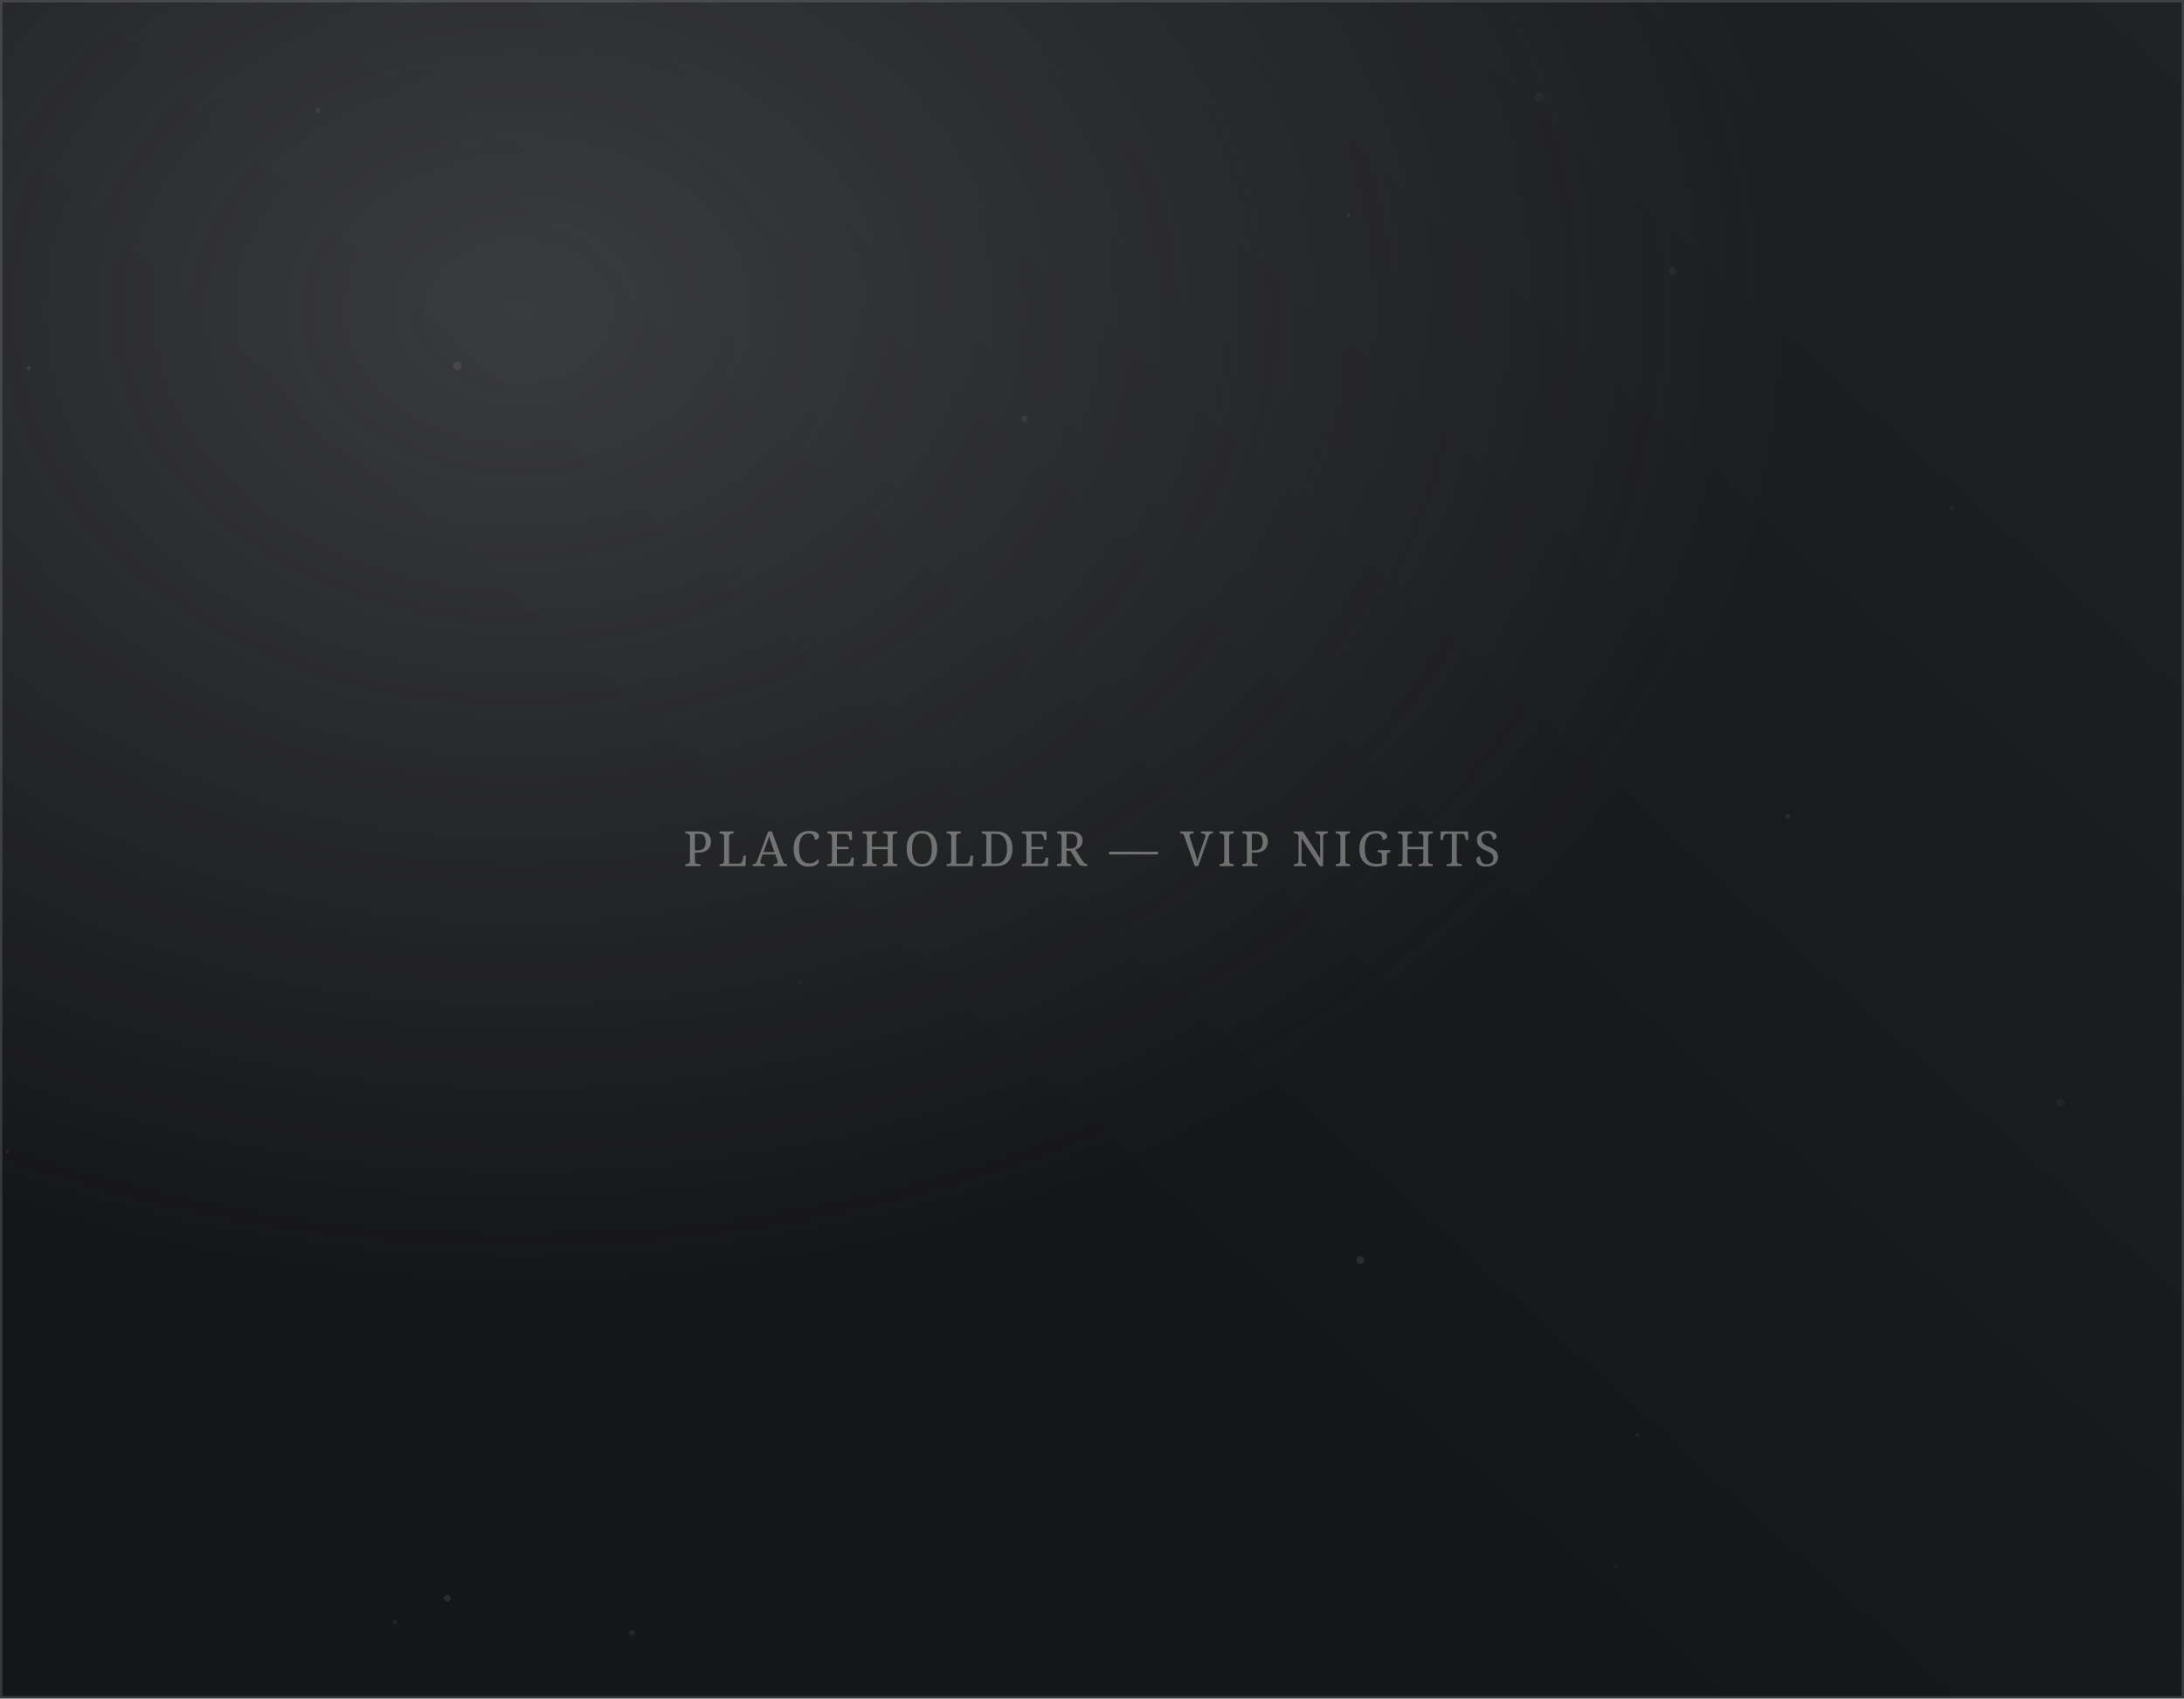
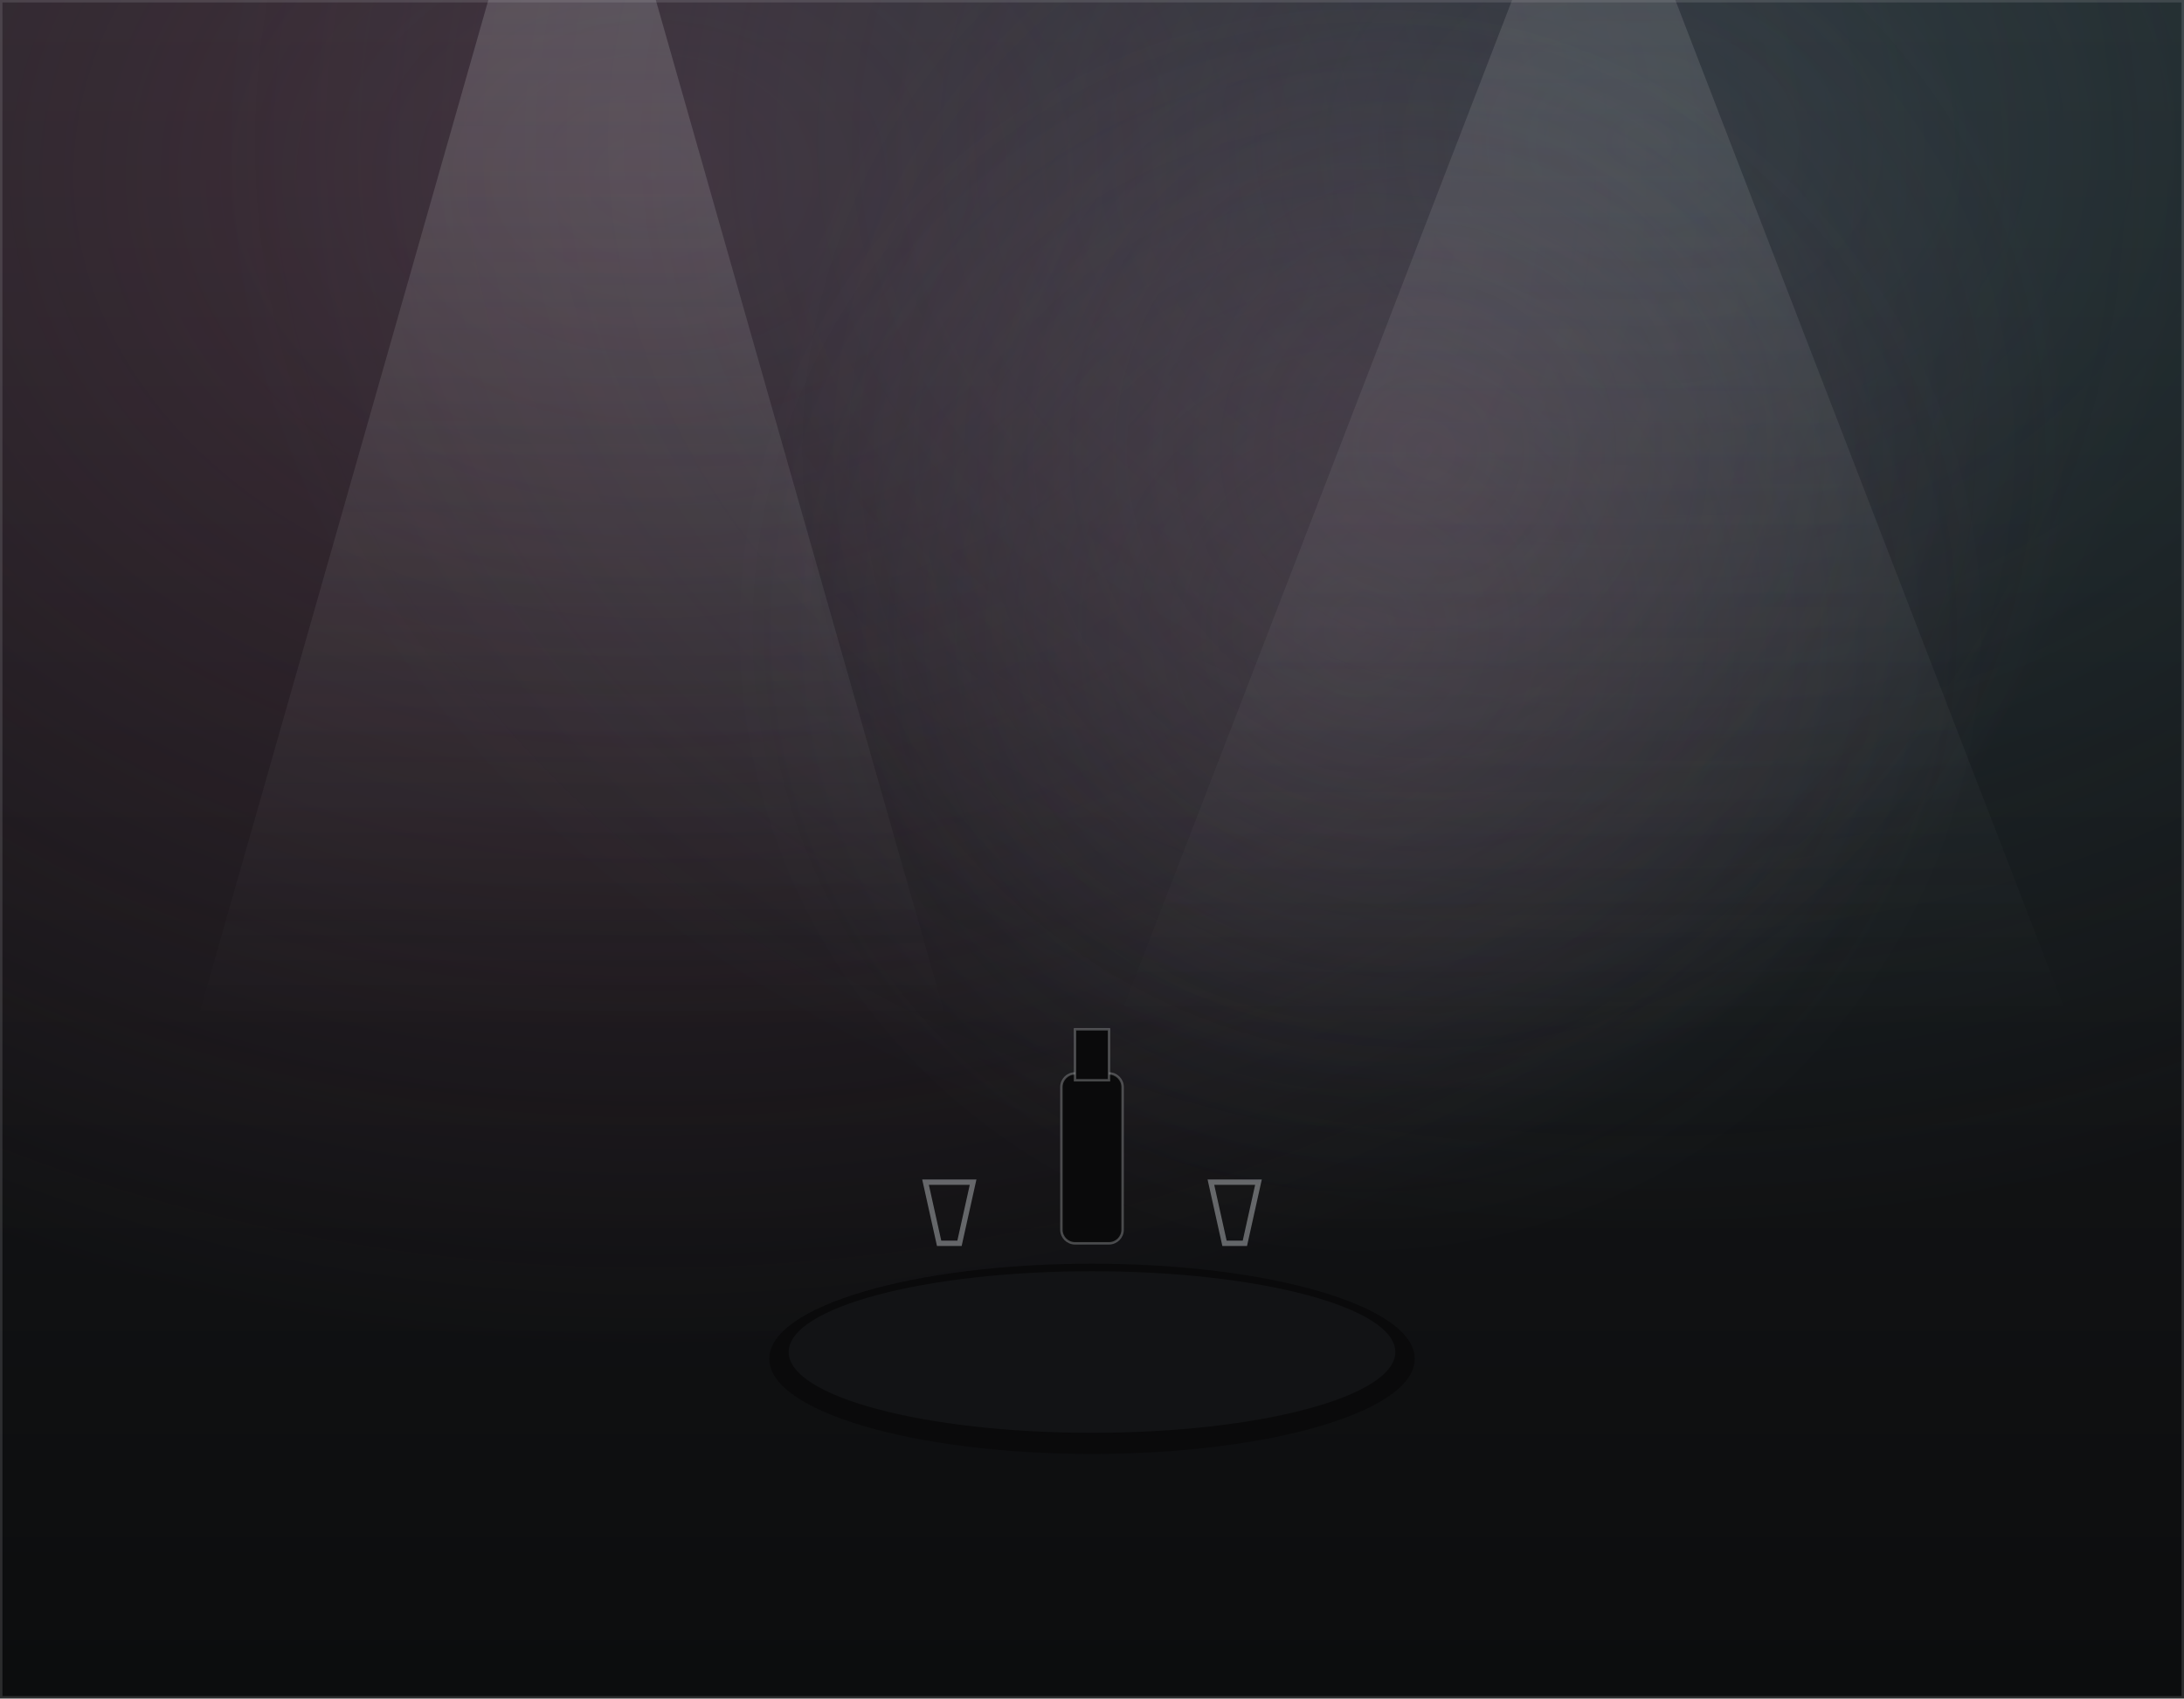
- <svg xmlns="http://www.w3.org/2000/svg" viewBox="0 0 900 700" width="900" height="700" role="img" aria-label="PLACEHOLDER — VIP NIGHTS">
+ <svg xmlns="http://www.w3.org/2000/svg" viewBox="0 0 900 700" width="900" height="700">
  <defs>
-     <linearGradient id="g" x1="0%" y1="0%" x2="100%" y2="100%" gradientTransform="rotate(95 0.5 0.5)">
+     <filter id="soft">
+       <feGaussianBlur stdDeviation="1.1" />
+     </filter>
+     <filter id="softer">
+       <feGaussianBlur stdDeviation="2.4" />
+     </filter>
+     <radialGradient id="glowM" cx="30%" cy="10%" r="70%">
+       <stop offset="0%" stop-color="#7A4A63" stop-opacity="0.4" />
+       <stop offset="100%" stop-color="#7A4A63" stop-opacity="0" />
+     </radialGradient>
+     <radialGradient id="glowC" cx="75%" cy="8%" r="65%">
+       <stop offset="0%" stop-color="#3E6B72" stop-opacity="0.32" />
+       <stop offset="100%" stop-color="#3E6B72" stop-opacity="0" />
+     </radialGradient>
+     <linearGradient id="bg" x1="0%" y1="0%" x2="0%" y2="100%">
      <stop offset="0%" stop-color="#1F2124" />
-       <stop offset="60%" stop-color="#151618" />
-       <stop offset="100%" stop-color="#151618" />
+       <stop offset="45%" stop-color="#151618" />
+       <stop offset="100%" stop-color="#0C0D0E" />
    </linearGradient>
-     <radialGradient id="glow" cx="24%" cy="18%" r="58%">
-       <stop offset="0%" stop-color="#5C5E62" stop-opacity="0.5" />
+   </defs>
+   <rect width="900" height="700" fill="url(#bg)" />
+   <rect width="900" height="700" fill="url(#glowM)" />
+   <rect width="900" height="700" fill="url(#glowC)" />
+   <defs>
+     <radialGradient id="haze0560" cx="50%" cy="50%" r="50%">
+       <stop offset="0%" stop-color="#5C5E62" stop-opacity="0.22" />
      <stop offset="100%" stop-color="#5C5E62" stop-opacity="0" />
    </radialGradient>
  </defs>
-   <rect width="900" height="700" fill="url(#g)" />
-   <rect width="900" height="700" fill="url(#glow)" />
-   <circle cx="560.6" cy="519.3" r="1.6" fill="#B7BABE" opacity="0.13" />
-   <circle cx="665.9" cy="645.6" r="0.6" fill="#B7BABE" opacity="0.09" />
-   <circle cx="849.0" cy="454.3" r="1.7" fill="#B7BABE" opacity="0.06" />
-   <circle cx="422.2" cy="172.6" r="1.3" fill="#B7BABE" opacity="0.10" />
-   <circle cx="11.8" cy="151.7" r="0.9" fill="#B7BABE" opacity="0.12" />
-   <circle cx="689.2" cy="111.7" r="1.6" fill="#B7BABE" opacity="0.06" />
-   <circle cx="555.7" cy="88.7" r="0.6" fill="#B7BABE" opacity="0.12" />
-   <circle cx="188.5" cy="150.8" r="1.8" fill="#B7BABE" opacity="0.12" />
-   <circle cx="260.4" cy="673.0" r="1.2" fill="#B7BABE" opacity="0.10" />
-   <circle cx="184.3" cy="658.7" r="1.4" fill="#B7BABE" opacity="0.13" />
-   <circle cx="804.4" cy="209.2" r="1.0" fill="#B7BABE" opacity="0.06" />
-   <circle cx="131.1" cy="45.6" r="1.0" fill="#B7BABE" opacity="0.10" />
-   <circle cx="3.0" cy="474.6" r="1.0" fill="#B7BABE" opacity="0.07" />
-   <circle cx="736.7" cy="336.5" r="1.0" fill="#B7BABE" opacity="0.09" />
-   <circle cx="634.2" cy="39.9" r="1.8" fill="#B7BABE" opacity="0.05" />
-   <circle cx="674.8" cy="591.4" r="0.6" fill="#B7BABE" opacity="0.11" />
-   <circle cx="329.6" cy="405.0" r="0.6" fill="#B7BABE" opacity="0.05" />
-   <circle cx="162.8" cy="668.6" r="0.8" fill="#B7BABE" opacity="0.11" />
-   <rect x="0.5" y="0.5" width="899" height="699" fill="none" stroke="#B7BABE" stroke-opacity="0.2" />
-   <text x="450.0" y="350.0" text-anchor="middle" dominant-baseline="middle" font-family="Georgia, serif" font-size="20" letter-spacing="2" fill="#F2F2F0" fill-opacity="0.38">PLACEHOLDER — VIP NIGHTS</text>
+   <circle cx="560.6" cy="259.6" r="262.2" fill="url(#haze0560)" />
+   <defs>
+     <radialGradient id="haze1586" cx="50%" cy="50%" r="50%">
+       <stop offset="0%" stop-color="#7A4A63" stop-opacity="0.22" />
+       <stop offset="100%" stop-color="#7A4A63" stop-opacity="0" />
+     </radialGradient>
+   </defs>
+   <circle cx="586.8" cy="185.5" r="267.9" fill="url(#haze1586)" />
+   <defs>
+     <linearGradient id="beam0235" x1="0" y1="0" x2="0" y2="1">
+       <stop offset="0%" stop-color="#E4E5E7" stop-opacity="0.19" />
+       <stop offset="100%" stop-color="#E4E5E7" stop-opacity="0" />
+     </linearGradient>
+   </defs>
+   <polygon points="209.8,-30 261.7,-30 389.9,420.0 81.5,420.0" fill="url(#beam0235)" />
+   <defs>
+     <linearGradient id="beam1656" x1="0" y1="0" x2="0" y2="1">
+       <stop offset="0%" stop-color="#E4E5E7" stop-opacity="0.14" />
+       <stop offset="100%" stop-color="#E4E5E7" stop-opacity="0" />
+     </linearGradient>
+   </defs>
+   <polygon points="634.7,-30 678.8,-30 852.4,420.0 461.1,420.0" fill="url(#beam1656)" />
+   <ellipse cx="450.0" cy="560.0" rx="133.0" ry="39.2" fill="#0A0A0B" />
+   <ellipse cx="450.0" cy="557.2" rx="125.0" ry="33.3" fill="#1F2124" fill-opacity="0.4" />
+   <rect x="437.4" y="442.4" width="25.2" height="70.0" rx="5.6" fill="#0A0A0B" stroke="#B7BABE" stroke-opacity="0.35" />
+   <rect x="443.0" y="424.2" width="14.0" height="21.0" fill="#0A0A0B" stroke="#B7BABE" stroke-opacity="0.35" />
+   <path d="M381.4,487.2 L401.0,487.2 L395.4,512.4 L387.0,512.4 Z" fill="none" stroke="#B7BABE" stroke-opacity="0.5" stroke-width="2.2" />
+   <path d="M499.0,487.2 L518.6,487.2 L513.0,512.4 L504.6,512.4 Z" fill="none" stroke="#B7BABE" stroke-opacity="0.5" stroke-width="2.2" />
+   <rect x="0.5" y="0.5" width="899" height="699" fill="none" stroke="#B7BABE" stroke-opacity="0.18" />
</svg>
